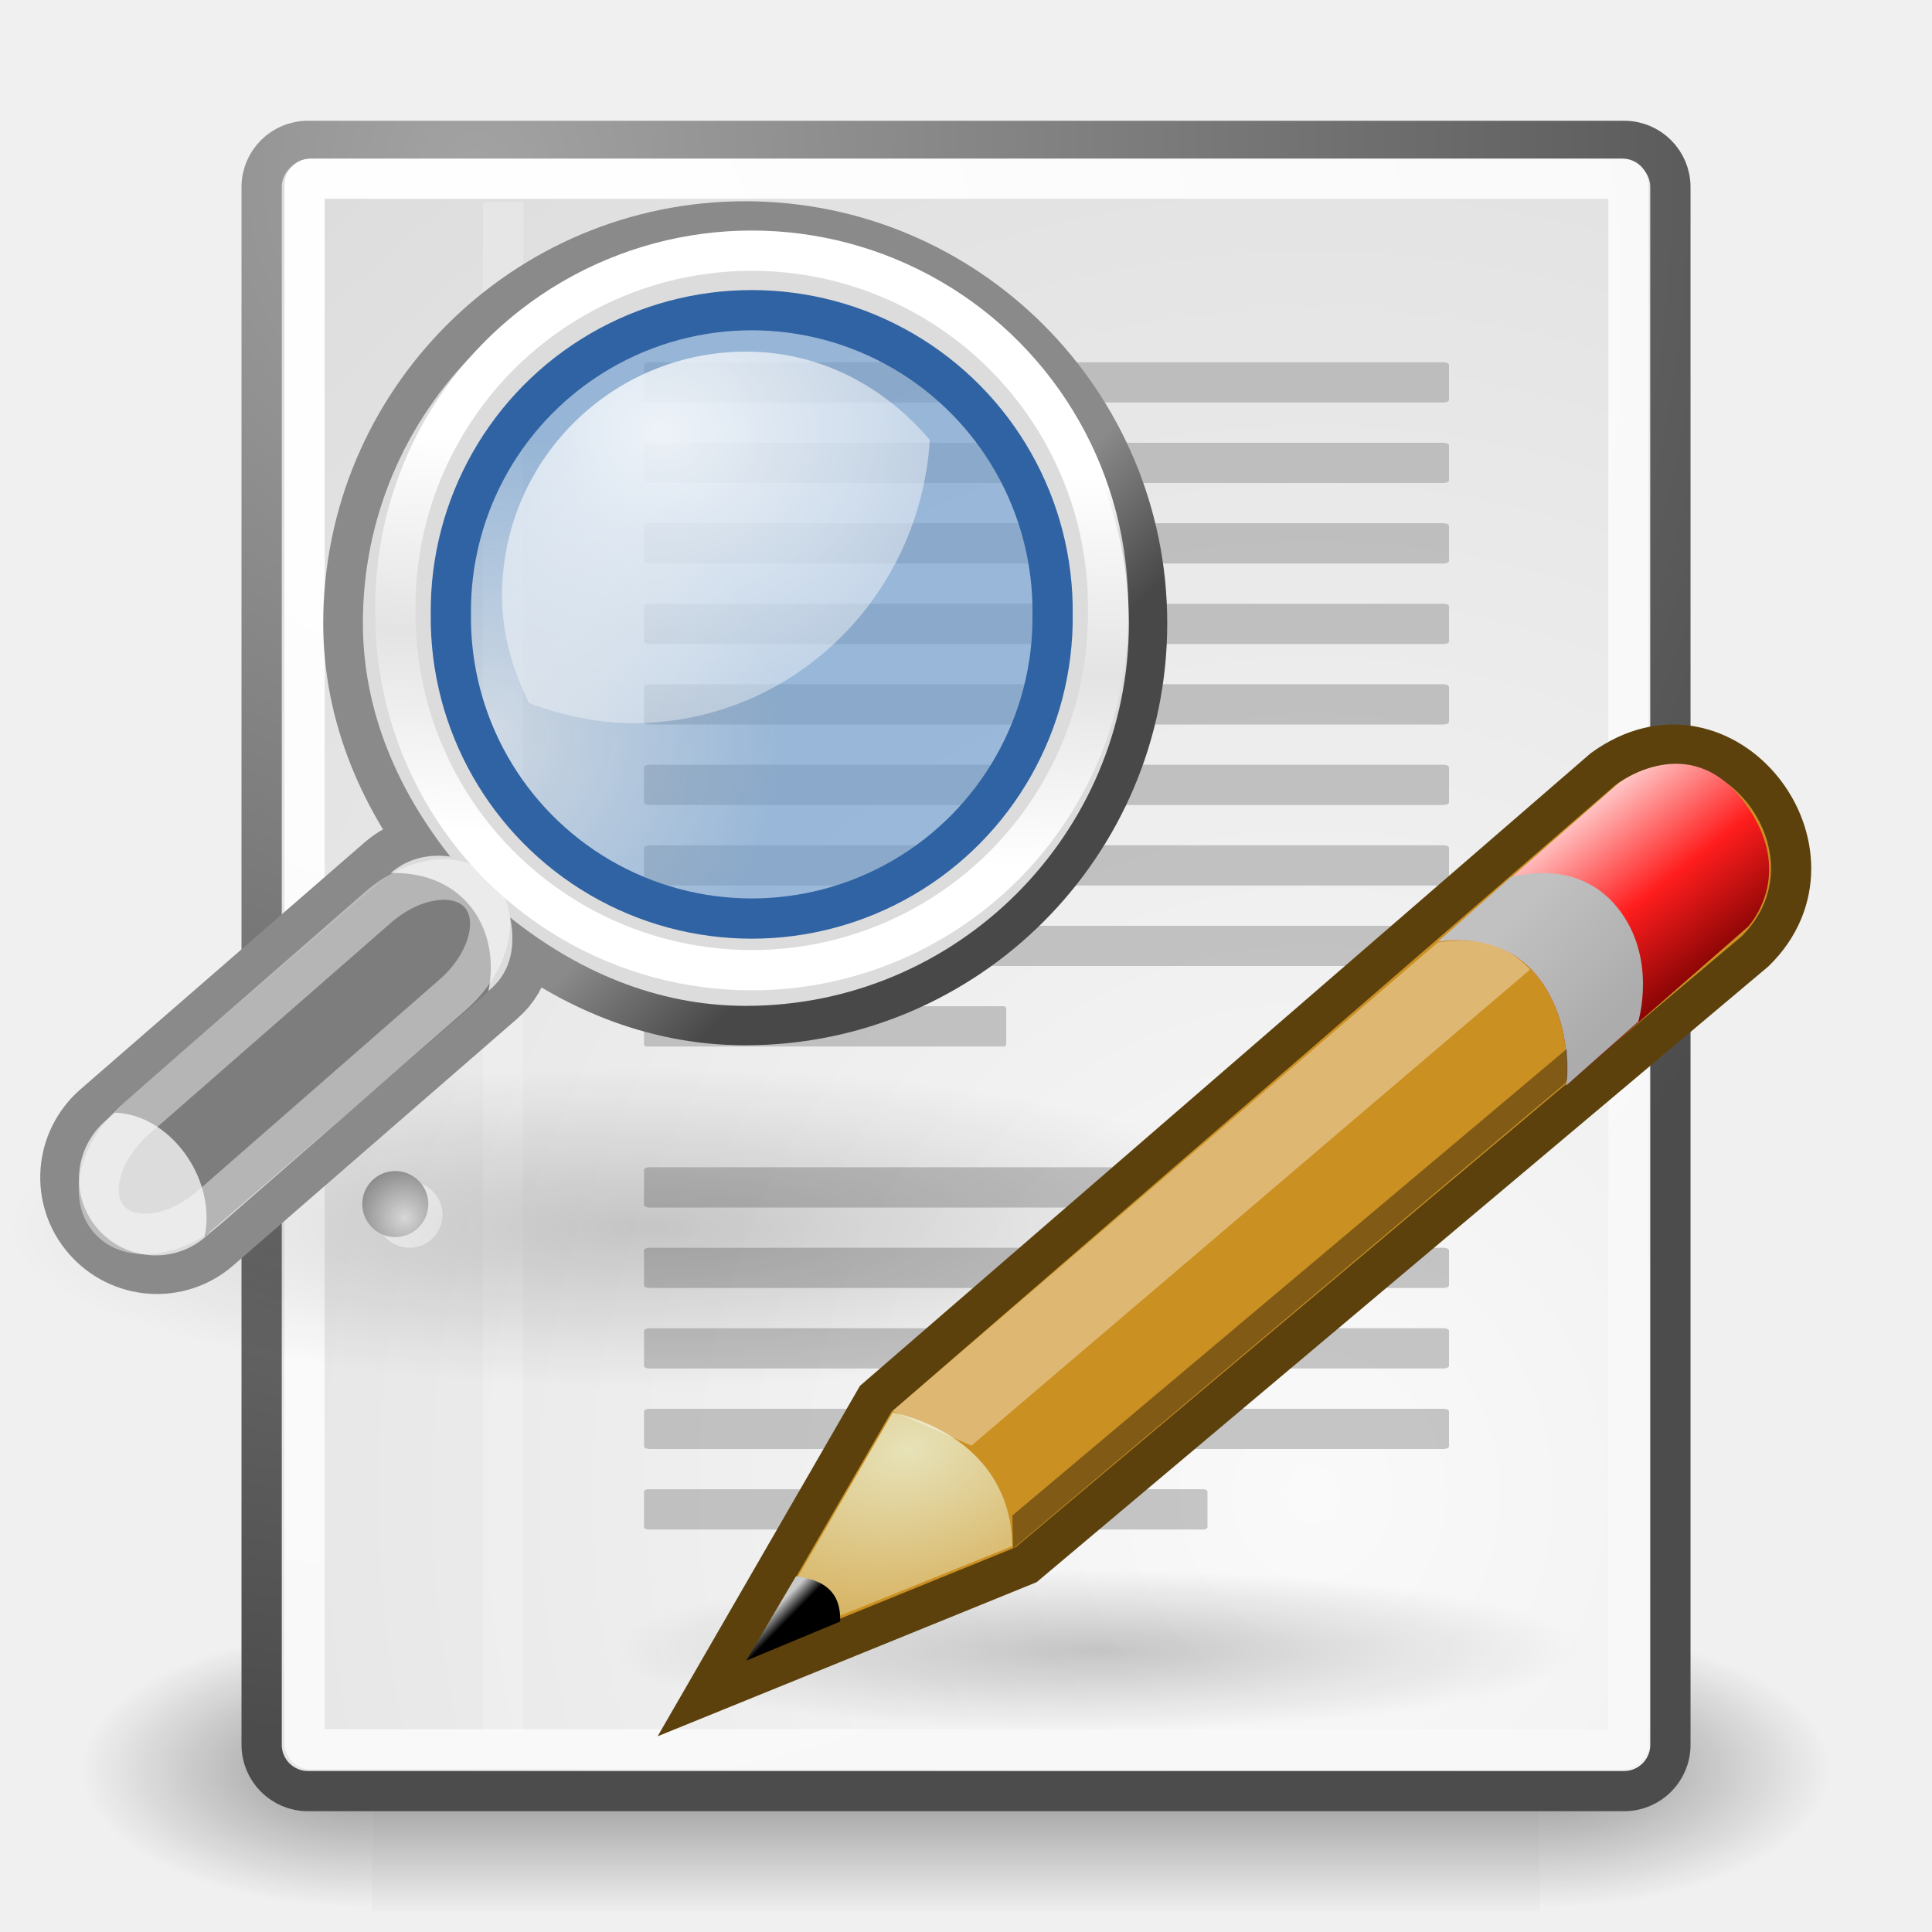
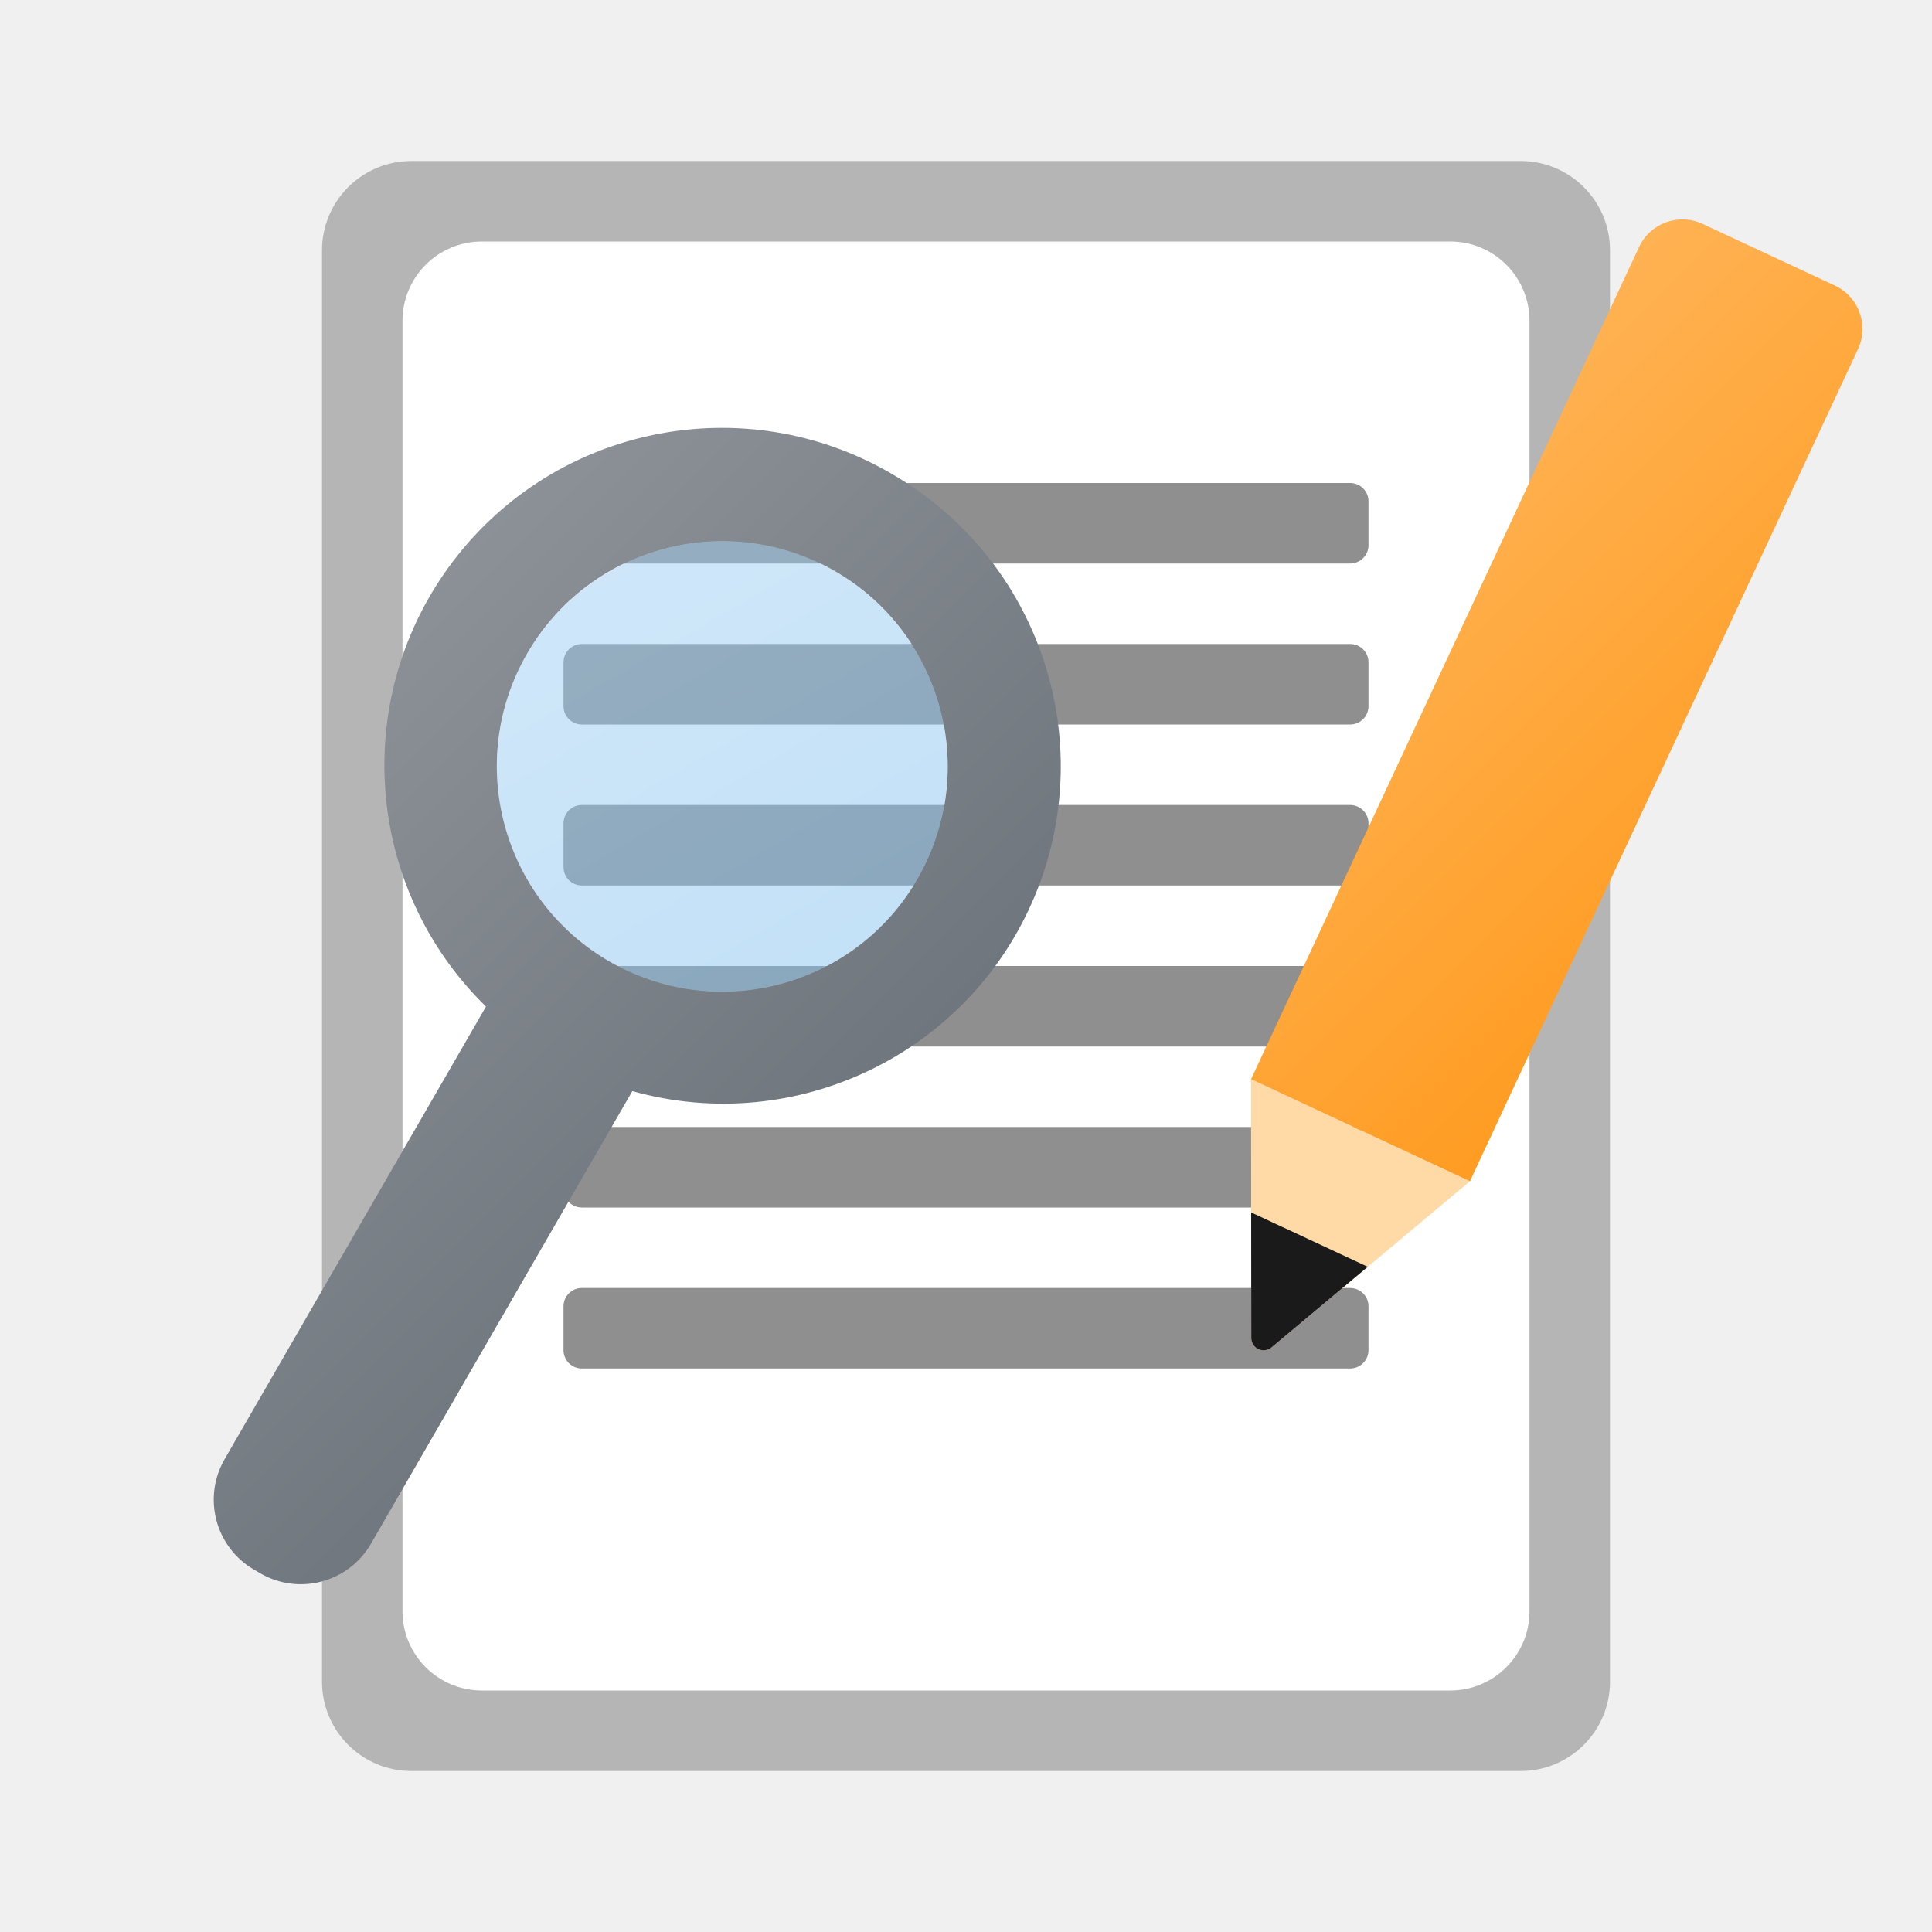
- <svg xmlns="http://www.w3.org/2000/svg" xmlns:xlink="http://www.w3.org/1999/xlink" id="svg249" height="48px" width="48px">
-   <defs id="defs3">
-     <radialGradient xlink:href="#linearGradient5060" id="radialGradient5031" gradientUnits="userSpaceOnUse" gradientTransform="matrix(-2.774389,0,0,1.969706,112.7623,-872.8854)" cx="605.714" cy="486.648" fx="605.714" fy="486.648" r="117.143" />
-     <linearGradient id="linearGradient5060">
-       <stop style="stop-color:black;stop-opacity:1;" offset="0" id="stop5062" />
-       <stop style="stop-color:black;stop-opacity:0;" offset="1" id="stop5064" />
+ <svg xmlns="http://www.w3.org/2000/svg" height="24px" width="24px" id="Camada_1" data-name="Camada 1" viewBox="0 0 24 24">
+   <defs>
+     <style>.cls-1{fill:none;}.cls-2{fill:#b5b5b5;}.cls-3{fill:#fff;}.cls-4{fill:#8f8f8f;}.cls-5{clip-path:url(#clip-path);}.cls-6{fill:#ffdaa6;}.cls-7{fill:#1a1a1a;}.cls-8{fill:url(#Gradiente_sem_nome_300);}.cls-9{opacity:0.49;fill:url(#Gradiente_sem_nome_85);}.cls-10{fill:url(#Gradiente_sem_nome_93);}</style>
+     <clipPath id="clip-path">
+       <path class="cls-1" d="M15.541,13.406l.003,3.209a.153.153,0,0,0,.256.119l2.46-2.06Z" />
+     </clipPath>
+     <linearGradient id="Gradiente_sem_nome_300" x1="17.048" y1="6.332" x2="21.825" y2="11.109" gradientUnits="userSpaceOnUse">
+       <stop offset="0" stop-color="#ffb253" />
+       <stop offset="1" stop-color="#ff9c22" />
    </linearGradient>
-     <radialGradient xlink:href="#linearGradient5060" id="radialGradient5029" gradientUnits="userSpaceOnUse" gradientTransform="matrix(2.774389,0,0,1.969706,-1891.633,-872.8854)" cx="605.714" cy="486.648" fx="605.714" fy="486.648" r="117.143" />
-     <linearGradient id="linearGradient5048">
-       <stop style="stop-color:black;stop-opacity:0;" offset="0" id="stop5050" />
-       <stop id="stop5056" offset="0.5" style="stop-color:black;stop-opacity:1;" />
-       <stop style="stop-color:black;stop-opacity:0;" offset="1" id="stop5052" />
+     <linearGradient id="Gradiente_sem_nome_85" x1="7.572" y1="7.095" x2="10.372" y2="11.946" gradientUnits="userSpaceOnUse">
+       <stop offset="0" stop-color="#9dcdf2" />
+       <stop offset="1" stop-color="#84c1ef" />
    </linearGradient>
-     <linearGradient xlink:href="#linearGradient5048" id="linearGradient5027" gradientUnits="userSpaceOnUse" gradientTransform="matrix(2.774389,0,0,1.969706,-1892.179,-872.8854)" x1="302.857" y1="366.648" x2="302.857" y2="609.505" />
-     <linearGradient id="linearGradient4542">
-       <stop style="stop-color:#000000;stop-opacity:1;" offset="0" id="stop4544" />
-       <stop style="stop-color:#000000;stop-opacity:0;" offset="1" id="stop4546" />
+     <linearGradient id="Gradiente_sem_nome_93" x1="3.526" y1="9.025" x2="9.466" y2="14.966" gradientUnits="userSpaceOnUse">
+       <stop offset="0" stop-color="#8c9197" />
+       <stop offset="1" stop-color="#6f767d" />
    </linearGradient>
-     <linearGradient id="linearGradient15662">
-       <stop id="stop15664" offset="0" style="stop-color:#ffffff;stop-opacity:1;" />
-       <stop id="stop15666" offset="1" style="stop-color:#f8f8f8;stop-opacity:1;" />
-     </linearGradient>
-     <radialGradient id="aigrd3" cx="20.892" cy="64.568" r="5.257" fx="20.892" fy="64.568" gradientUnits="userSpaceOnUse">
-       <stop offset="0" style="stop-color:#F0F0F0" id="stop15573" />
-       <stop offset="1" style="stop-color:#9a9a9a;stop-opacity:1;" id="stop15575" />
-     </radialGradient>
-     <radialGradient id="aigrd2" cx="20.892" cy="114.568" r="5.256" fx="20.892" fy="114.568" gradientUnits="userSpaceOnUse">
-       <stop offset="0" style="stop-color:#F0F0F0" id="stop15566" />
-       <stop offset="1" style="stop-color:#9a9a9a;stop-opacity:1;" id="stop15568" />
-     </radialGradient>
-     <linearGradient id="linearGradient269">
-       <stop id="stop270" offset="0" style="stop-color:#a3a3a3;stop-opacity:1;" />
-       <stop id="stop271" offset="1" style="stop-color:#4c4c4c;stop-opacity:1;" />
-     </linearGradient>
-     <linearGradient id="linearGradient259">
-       <stop id="stop260" offset="0" style="stop-color:#fafafa;stop-opacity:1;" />
-       <stop id="stop261" offset="1" style="stop-color:#bbbbbb;stop-opacity:1;" />
-     </linearGradient>
-     <radialGradient xlink:href="#linearGradient269" id="radialGradient15656" gradientUnits="userSpaceOnUse" gradientTransform="matrix(0.968273,0,0,1.032767,3.353553,0.646447)" cx="8.824" cy="3.756" fx="8.824" fy="3.756" r="37.752" />
-     <radialGradient xlink:href="#linearGradient259" id="radialGradient15658" gradientUnits="userSpaceOnUse" gradientTransform="scale(0.960493,1.041132)" cx="33.967" cy="35.737" fx="33.967" fy="35.737" r="86.708" />
-     <radialGradient xlink:href="#linearGradient15662" id="radialGradient15668" gradientUnits="userSpaceOnUse" gradientTransform="matrix(0.968273,0,0,1.032767,3.353553,0.646447)" cx="8.144" cy="7.268" fx="8.144" fy="7.268" r="38.159" />
-     <radialGradient r="5.256" fy="114.568" fx="20.892" cy="114.568" cx="20.892" gradientTransform="matrix(0.229703,0,0,0.229703,4.613529,3.979808)" gradientUnits="userSpaceOnUse" id="radialGradient2283" xlink:href="#aigrd2" />
-     <radialGradient r="5.257" fy="64.568" fx="20.892" cy="64.568" cx="20.892" gradientTransform="matrix(0.229703,0,0,0.229703,4.613529,3.979808)" gradientUnits="userSpaceOnUse" id="radialGradient2285" xlink:href="#aigrd3" />
-     <radialGradient xlink:href="#linearGradient4542" id="radialGradient4548" cx="24.307" cy="42.078" fx="24.307" fy="42.078" r="15.822" gradientTransform="matrix(1,0,0,0.284916,0,30.08928)" gradientUnits="userSpaceOnUse" />
-     <linearGradient id="linearGradient4440">
-       <stop id="stop4442" offset="0" style="stop-color:#7d7d7d;stop-opacity:1;" />
-       <stop style="stop-color:#b1b1b1;stop-opacity:1;" offset="0.5" id="stop4448" />
-       <stop id="stop4444" offset="1" style="stop-color:#686868;stop-opacity:1;" />
-     </linearGradient>
-     <linearGradient id="linearGradient4454">
-       <stop id="stop4456" offset="0" style="stop-color:#729fcf;stop-opacity:0.208;" />
-       <stop id="stop4458" offset="1" style="stop-color:#729fcf;stop-opacity:0.676;" />
-     </linearGradient>
-     <linearGradient id="linearGradient4467">
-       <stop id="stop4469" offset="0" style="stop-color:#ffffff;stop-opacity:1;" />
-       <stop id="stop4471" offset="1" style="stop-color:#ffffff;stop-opacity:0.248;" />
-     </linearGradient>
-     <linearGradient id="linearGradient4477">
-       <stop id="stop4479" offset="0" style="stop-color:#000000;stop-opacity:1;" />
-       <stop id="stop4481" offset="1" style="stop-color:#000000;stop-opacity:0;" />
-     </linearGradient>
-     <linearGradient id="linearGradient2366">
-       <stop style="stop-color:#ffffff;stop-opacity:1;" offset="0" id="stop2368" />
-       <stop id="stop2374" offset="0.5" style="stop-color:#ffffff;stop-opacity:0.219;" />
-       <stop style="stop-color:#ffffff;stop-opacity:1;" offset="1" id="stop2370" />
-     </linearGradient>
-     <linearGradient id="linearGradient2846">
-       <stop style="stop-color:#8a8a8a;stop-opacity:1;" offset="0" id="stop2848" />
-       <stop style="stop-color:#484848;stop-opacity:1;" offset="1" id="stop2850" />
-     </linearGradient>
-     <linearGradient id="linearGradient2865">
-       <stop id="stop2867" offset="0" style="stop-color:#000000;stop-opacity:1;" />
-       <stop id="stop2869" offset="1" style="stop-color:#000000;stop-opacity:0;" />
-     </linearGradient>
-     <linearGradient id="linearGradient2966">
-       <stop id="stop2968" offset="0" style="stop-color:#ffd1d1;stop-opacity:1;" />
-       <stop style="stop-color:#ff1d1d;stop-opacity:1;" offset="0.5" id="stop3006" />
-       <stop id="stop2970" offset="1" style="stop-color:#6f0000;stop-opacity:1;" />
-     </linearGradient>
-     <linearGradient id="linearGradient2974">
-       <stop id="stop2976" offset="0" style="stop-color:#c1c1c1;stop-opacity:1;" />
-       <stop id="stop2978" offset="1" style="stop-color:#acacac;stop-opacity:1;" />
-     </linearGradient>
-     <linearGradient id="linearGradient2984">
-       <stop id="stop2986" offset="0" style="stop-color:#e7e2b8;stop-opacity:1;" />
-       <stop id="stop2988" offset="1" style="stop-color:#e7e2b8;stop-opacity:0;" />
-     </linearGradient>
-     <linearGradient id="linearGradient2994">
-       <stop id="stop2996" offset="0" style="stop-color:#000000;stop-opacity:1;" />
-       <stop id="stop2998" offset="1" style="stop-color:#c9c9c9;stop-opacity:1;" />
-     </linearGradient>
-     <radialGradient xlink:href="#linearGradient4477" id="radialGradient2504" gradientUnits="userSpaceOnUse" gradientTransform="matrix(1,0,0,0.237968,-1.591178e-15,28.93278)" cx="24.13" cy="37.968" fx="24.13" fy="37.968" r="16.529" />
-     <radialGradient xlink:href="#linearGradient2865" id="radialGradient2552" gradientUnits="userSpaceOnUse" gradientTransform="matrix(1,0,0,0.348243,-2.396518e-14,26.35543)" cx="23.562" cy="40.438" fx="23.562" fy="40.438" r="19.562" />
-     <linearGradient xlink:href="#linearGradient2966" id="linearGradient2554" gradientUnits="userSpaceOnUse" gradientTransform="translate(-5.669292,-3.312994e-15)" x1="48.906" y1="17.376" x2="50.988" y2="22.251" />
-     <linearGradient xlink:href="#linearGradient2974" id="linearGradient2556" gradientUnits="userSpaceOnUse" gradientTransform="translate(-5.669292,-3.312994e-15)" x1="46" y1="19.812" x2="47.688" y2="22.625" />
-     <radialGradient xlink:href="#linearGradient2984" id="radialGradient2558" gradientUnits="userSpaceOnUse" gradientTransform="matrix(2.923565,-1.236196e-16,8.582434e-17,2.029717,-61.55532,-27.88417)" cx="29.053" cy="27.641" fx="29.053" fy="27.641" r="3.241" />
-     <linearGradient xlink:href="#linearGradient2994" id="linearGradient2560" gradientUnits="userSpaceOnUse" gradientTransform="translate(-5.825542,0.125)" x1="25.719" y1="31.047" x2="25.515" y2="30.703" />
-     <linearGradient xlink:href="#linearGradient2846" id="linearGradient2730" gradientUnits="userSpaceOnUse" gradientTransform="matrix(-1,0,0,1,48.18409,-6.22072e-15)" x1="27.366" y1="26.58" x2="31.336" y2="30.558" />
-     <linearGradient xlink:href="#linearGradient4440" id="linearGradient2732" gradientUnits="userSpaceOnUse" gradientTransform="matrix(-1.334593,0,0,1.291292,55.15793,-7.460658)" x1="30.656" y1="34" x2="33.219" y2="31.062" />
-     <linearGradient xlink:href="#linearGradient2366" id="linearGradient2734" gradientUnits="userSpaceOnUse" gradientTransform="matrix(-1,0,0,1,44.17827,-7.045146e-16)" x1="18.293" y1="13.602" x2="17.501" y2="25.743" />
-     <radialGradient xlink:href="#linearGradient4454" id="radialGradient2736" gradientUnits="userSpaceOnUse" gradientTransform="matrix(-1,0,0,1,43.352,1.032377e-15)" cx="18.241" cy="21.818" fx="18.241" fy="21.818" r="8.309" />
-     <radialGradient xlink:href="#linearGradient4467" id="radialGradient2738" gradientUnits="userSpaceOnUse" gradientTransform="matrix(2.592963,-7.7469e-24,-5.714443e-24,2.252104,-25.05976,-18.941)" cx="15.414" cy="13.078" fx="15.414" fy="13.078" r="6.656" />
  </defs>
-   <g id="layer6">
-     <g style="display:inline" id="g5022" transform="matrix(2.165152e-2,0,0,1.485743e-2,43.0076,42.68539)">
-       <rect y="-150.697" x="-1559.252" height="478.357" width="1339.633" id="rect4173" style="opacity:0.402;color:black;fill:url(#linearGradient5027);fill-opacity:1;fill-rule:nonzero;stroke:none;stroke-width:1;stroke-linecap:round;stroke-linejoin:miter;marker:none;marker-start:none;marker-mid:none;marker-end:none;stroke-miterlimit:4;stroke-dasharray:none;stroke-dashoffset:0;stroke-opacity:1;visibility:visible;display:inline;overflow:visible" />
-       <path id="path5058" d="M -219.619,-150.68 C -219.619,-150.68 -219.619,327.65 -219.619,327.65 C -76.745,328.551 125.781,220.481 125.781,88.454 C 125.781,-43.572 -33.655,-150.68 -219.619,-150.68 z " style="opacity:0.402;color:black;fill:url(#radialGradient5029);fill-opacity:1;fill-rule:nonzero;stroke:none;stroke-width:1;stroke-linecap:round;stroke-linejoin:miter;marker:none;marker-start:none;marker-mid:none;marker-end:none;stroke-miterlimit:4;stroke-dasharray:none;stroke-dashoffset:0;stroke-opacity:1;visibility:visible;display:inline;overflow:visible" />
-       <path style="opacity:0.402;color:black;fill:url(#radialGradient5031);fill-opacity:1;fill-rule:nonzero;stroke:none;stroke-width:1;stroke-linecap:round;stroke-linejoin:miter;marker:none;marker-start:none;marker-mid:none;marker-end:none;stroke-miterlimit:4;stroke-dasharray:none;stroke-dashoffset:0;stroke-opacity:1;visibility:visible;display:inline;overflow:visible" d="M -1559.252,-150.68 C -1559.252,-150.68 -1559.252,327.65 -1559.252,327.65 C -1702.127,328.551 -1904.652,220.481 -1904.652,88.454 C -1904.652,-43.572 -1745.216,-150.68 -1559.252,-150.68 z " id="path5018" />
-     </g>
+   <rect class="cls-2" x="4" y="2" width="16" height="20" rx="1.11" />
+   <rect class="cls-3" x="5" y="3" width="14" height="18" rx="0.985" />
+   <rect class="cls-4" x="7" y="6" width="10" height="1" rx="0.228" />
+   <rect class="cls-4" x="7" y="8" width="10" height="1" rx="0.228" />
+   <rect class="cls-4" x="7" y="10" width="10" height="1" rx="0.228" />
+   <rect class="cls-4" x="7" y="12" width="10" height="1" rx="0.228" />
+   <rect class="cls-4" x="7" y="14" width="10" height="1" rx="0.228" />
+   <rect class="cls-4" x="7" y="16" width="10" height="1" rx="0.228" />
+   <g class="cls-5">
+     <rect class="cls-6" x="14.767" y="13.899" width="3" height="3" transform="translate(-4.5644 23.6339) rotate(-65)" />
+     <rect class="cls-7" x="15.2" y="14.579" width="1.5" height="3" transform="translate(-5.3635 23.7391) rotate(-65)" />
  </g>
-   <g style="display:inline" id="layer1">
-     <path style="fill:none;fill-opacity:0.75;fill-rule:evenodd;stroke:#000000;stroke-width:0.989;stroke-linecap:butt;stroke-linejoin:miter;stroke-miterlimit:4;stroke-opacity:0.018" d="M 11.506,5.494 L 11.506,43.401" id="path15672" />
-   </g>
-   <g id="layer5" style="display:inline">
-     <g id="g2679">
-       <rect rx="1.145" transform="matrix(1.003584,0,0,1.001943,-0.12722,-0.153534)" ry="1.147" y="3.646" x="6.604" height="40.92" width="34.875" id="rect15391" style="color:#000000;fill:url(#radialGradient15658);fill-opacity:1;fill-rule:nonzero;stroke:url(#radialGradient15656);stroke-width:0.997;stroke-linecap:round;stroke-linejoin:round;marker:none;marker-start:none;marker-mid:none;marker-end:none;stroke-miterlimit:4;stroke-dashoffset:0;stroke-opacity:1;visibility:visible;display:block;overflow:visible" />
-       <rect transform="matrix(1.003584,0,0,1.001943,-0.12722,-0.153534)" rx="0.149" ry="0.149" y="4.584" x="7.666" height="38.946" width="32.776" id="rect15660" style="color:#000000;fill:none;fill-opacity:1;fill-rule:nonzero;stroke:url(#radialGradient15668);stroke-width:0.997;stroke-linecap:round;stroke-linejoin:round;marker:none;marker-start:none;marker-mid:none;marker-end:none;stroke-miterlimit:4;stroke-dashoffset:0;stroke-opacity:1;visibility:visible;display:block;overflow:visible" />
-       <g id="g2270" transform="translate(0.646447,-3.798933e-2)" style="display:inline">
-         <g transform="matrix(0.229703,0,0,0.229703,4.967081,4.244972)" style="fill:#ffffff;fill-opacity:1;fill-rule:nonzero;stroke:#000000;stroke-miterlimit:4" id="g1440">
-           <radialGradient gradientUnits="userSpaceOnUse" fy="114.568" fx="20.892" r="5.256" cy="114.568" cx="20.892" id="radialGradient1442">
-             <stop id="stop1444" style="stop-color:#F0F0F0" offset="0" />
-             <stop id="stop1446" style="stop-color:#474747" offset="1" />
-           </radialGradient>
-           <path id="path1448" d="M 23.428,113.07 C 23.428,115.043 21.828,116.642 19.855,116.642 C 17.881,116.642 16.282,115.042 16.282,113.07 C 16.282,111.096 17.882,109.497 19.855,109.497 C 21.828,109.497 23.428,111.097 23.428,113.07 z " style="stroke:none" />
-           <radialGradient gradientUnits="userSpaceOnUse" fy="64.568" fx="20.892" r="5.257" cy="64.568" cx="20.892" id="radialGradient1450">
-             <stop id="stop1452" style="stop-color:#F0F0F0" offset="0" />
-             <stop id="stop1454" style="stop-color:#474747" offset="1" />
-           </radialGradient>
-           <path id="path1456" d="M 23.428,63.07 C 23.428,65.043 21.828,66.643 19.855,66.643 C 17.881,66.643 16.282,65.043 16.282,63.07 C 16.282,61.096 17.882,59.497 19.855,59.497 C 21.828,59.497 23.428,61.097 23.428,63.07 z " style="stroke:none" />
-         </g>
-         <path id="path15570" d="M 9.995,29.952 C 9.995,30.406 9.627,30.773 9.174,30.773 C 8.721,30.773 8.354,30.405 8.354,29.952 C 8.354,29.499 8.721,29.132 9.174,29.132 C 9.627,29.132 9.995,29.499 9.995,29.952 z " style="fill:url(#radialGradient2283);fill-rule:nonzero;stroke:none;stroke-miterlimit:4" />
-         <path id="path15577" d="M 9.995,18.467 C 9.995,18.92 9.627,19.288 9.174,19.288 C 8.721,19.288 8.354,18.92 8.354,18.467 C 8.354,18.014 8.721,17.646 9.174,17.646 C 9.627,17.646 9.995,18.014 9.995,18.467 z " style="fill:url(#radialGradient2285);fill-rule:nonzero;stroke:none;stroke-miterlimit:4" />
-       </g>
-       <path id="path15674" d="M 12.5,5.021 L 12.5,43.038" style="fill:none;fill-opacity:0.75;fill-rule:evenodd;stroke:#ffffff;stroke-width:1;stroke-linecap:butt;stroke-linejoin:miter;stroke-miterlimit:4;stroke-opacity:0.205;display:inline" />
-       <g id="g2253" transform="matrix(0.909091,0,0,1,2.363628,0)">
-         <rect ry="0.065" rx="0.152" y="9" x="15" height="1" width="22" id="rect15686" style="color:#000000;fill:#9b9b9b;fill-opacity:0.55;fill-rule:nonzero;stroke:none;stroke-width:1;stroke-linecap:round;stroke-linejoin:round;stroke-miterlimit:4;stroke-dashoffset:0;stroke-opacity:0.082;marker:none;marker-start:none;marker-mid:none;marker-end:none;visibility:visible;display:block;overflow:visible" />
-         <rect ry="0.065" rx="0.152" y="11" x="15" height="1" width="22" id="rect15688" style="color:#000000;fill:#9b9b9b;fill-opacity:0.55;fill-rule:nonzero;stroke:none;stroke-width:1;stroke-linecap:round;stroke-linejoin:round;stroke-miterlimit:4;stroke-dashoffset:0;stroke-opacity:0.082;marker:none;marker-start:none;marker-mid:none;marker-end:none;visibility:visible;display:block;overflow:visible" />
-         <rect ry="0.065" rx="0.152" y="13" x="15" height="1" width="22" id="rect15690" style="color:#000000;fill:#9b9b9b;fill-opacity:0.55;fill-rule:nonzero;stroke:none;stroke-width:1;stroke-linecap:round;stroke-linejoin:round;stroke-miterlimit:4;stroke-dashoffset:0;stroke-opacity:0.082;marker:none;marker-start:none;marker-mid:none;marker-end:none;visibility:visible;display:block;overflow:visible" />
-         <rect ry="0.065" rx="0.152" y="15" x="15" height="1" width="22" id="rect15692" style="color:#000000;fill:#9b9b9b;fill-opacity:0.55;fill-rule:nonzero;stroke:none;stroke-width:1;stroke-linecap:round;stroke-linejoin:round;stroke-miterlimit:4;stroke-dashoffset:0;stroke-opacity:0.082;marker:none;marker-start:none;marker-mid:none;marker-end:none;visibility:visible;display:block;overflow:visible" />
-         <rect ry="0.065" rx="0.152" y="17" x="15" height="1" width="22" id="rect15694" style="color:#000000;fill:#9b9b9b;fill-opacity:0.55;fill-rule:nonzero;stroke:none;stroke-width:1;stroke-linecap:round;stroke-linejoin:round;stroke-miterlimit:4;stroke-dashoffset:0;stroke-opacity:0.082;marker:none;marker-start:none;marker-mid:none;marker-end:none;visibility:visible;display:block;overflow:visible" />
-         <rect ry="0.065" rx="0.152" y="19" x="15" height="1" width="22" id="rect15696" style="color:#000000;fill:#9b9b9b;fill-opacity:0.55;fill-rule:nonzero;stroke:none;stroke-width:1;stroke-linecap:round;stroke-linejoin:round;stroke-miterlimit:4;stroke-dashoffset:0;stroke-opacity:0.082;marker:none;marker-start:none;marker-mid:none;marker-end:none;visibility:visible;display:block;overflow:visible" />
-         <rect ry="0.065" rx="0.152" y="21" x="15" height="1" width="22" id="rect15698" style="color:#000000;fill:#9b9b9b;fill-opacity:0.55;fill-rule:nonzero;stroke:none;stroke-width:1;stroke-linecap:round;stroke-linejoin:round;stroke-miterlimit:4;stroke-dashoffset:0;stroke-opacity:0.082;marker:none;marker-start:none;marker-mid:none;marker-end:none;visibility:visible;display:block;overflow:visible" />
-         <rect ry="0.065" rx="0.152" y="23" x="15" height="1" width="22" id="rect15700" style="color:#000000;fill:#9b9b9b;fill-opacity:0.55;fill-rule:nonzero;stroke:none;stroke-width:1;stroke-linecap:round;stroke-linejoin:round;stroke-miterlimit:4;stroke-dashoffset:0;stroke-opacity:0.082;marker:none;marker-start:none;marker-mid:none;marker-end:none;visibility:visible;display:block;overflow:visible" />
-         <rect ry="0.065" rx="0.068" y="25" x="15" height="1" width="9.9" id="rect15732" style="color:#000000;fill:#9b9b9b;fill-opacity:0.55;fill-rule:nonzero;stroke:none;stroke-width:1;stroke-linecap:round;stroke-linejoin:round;stroke-miterlimit:4;stroke-dashoffset:0;stroke-opacity:0.082;marker:none;marker-start:none;marker-mid:none;marker-end:none;visibility:visible;display:block;overflow:visible" />
-         <rect ry="0.065" rx="0.152" y="29" x="15" height="1" width="22" id="rect15736" style="color:#000000;fill:#9b9b9b;fill-opacity:0.55;fill-rule:nonzero;stroke:none;stroke-width:1;stroke-linecap:round;stroke-linejoin:round;stroke-miterlimit:4;stroke-dashoffset:0;stroke-opacity:0.082;marker:none;marker-start:none;marker-mid:none;marker-end:none;visibility:visible;display:block;overflow:visible" />
-         <rect ry="0.065" rx="0.152" y="31" x="15" height="1" width="22" id="rect15738" style="color:#000000;fill:#9b9b9b;fill-opacity:0.55;fill-rule:nonzero;stroke:none;stroke-width:1;stroke-linecap:round;stroke-linejoin:round;stroke-miterlimit:4;stroke-dashoffset:0;stroke-opacity:0.082;marker:none;marker-start:none;marker-mid:none;marker-end:none;visibility:visible;display:block;overflow:visible" />
-         <rect ry="0.065" rx="0.152" y="33" x="15" height="1" width="22" id="rect15740" style="color:#000000;fill:#9b9b9b;fill-opacity:0.55;fill-rule:nonzero;stroke:none;stroke-width:1;stroke-linecap:round;stroke-linejoin:round;stroke-miterlimit:4;stroke-dashoffset:0;stroke-opacity:0.082;marker:none;marker-start:none;marker-mid:none;marker-end:none;visibility:visible;display:block;overflow:visible" />
-         <rect ry="0.065" rx="0.152" y="35" x="15" height="1" width="22" id="rect15742" style="color:#000000;fill:#9b9b9b;fill-opacity:0.55;fill-rule:nonzero;stroke:none;stroke-width:1;stroke-linecap:round;stroke-linejoin:round;stroke-miterlimit:4;stroke-dashoffset:0;stroke-opacity:0.082;marker:none;marker-start:none;marker-mid:none;marker-end:none;visibility:visible;display:block;overflow:visible" />
-         <rect ry="0.065" rx="0.106" y="37" x="15" height="1" width="15.4" id="rect15744" style="color:#000000;fill:#9b9b9b;fill-opacity:0.55;fill-rule:nonzero;stroke:none;stroke-width:1;stroke-linecap:round;stroke-linejoin:round;stroke-miterlimit:4;stroke-dashoffset:0;stroke-opacity:0.082;marker:none;marker-start:none;marker-mid:none;marker-end:none;visibility:visible;display:block;overflow:visible" />
-       </g>
-     </g>
-     <path transform="matrix(0.962422,0,0,1.011366,-7.130766,-7.903209)" d="M 40.659 37.968 A 16.529 3.933 0 1 1  7.601,37.968 A 16.529 3.933 0 1 1  40.659 37.968 z" id="path4475" style="opacity:0.171;color:#000000;fill:url(#radialGradient2504);fill-opacity:1;fill-rule:evenodd;stroke:none;stroke-width:1;stroke-linecap:round;stroke-linejoin:miter;marker:none;marker-start:none;marker-mid:none;marker-end:none;stroke-miterlimit:10;stroke-dasharray:none;stroke-dashoffset:0;stroke-opacity:1;visibility:visible;display:inline;overflow:visible" />
-     <g id="g2711" transform="translate(-1.000325,-0.85088)">
-       <path transform="matrix(-0.643277,0,0,0.643277,31.49802,4.828704)" id="path2844" d="M 18.628,3.144 C 10.488,3.144 3.883,9.749 3.883,17.888 C 3.883,26.027 10.488,32.633 18.628,32.633 C 22.107,32.633 25.179,31.249 27.701,29.231 C 27.496,30.237 27.623,31.266 28.457,31.99 L 39.422,41.518 C 40.655,42.589 42.509,42.449 43.58,41.215 C 44.652,39.982 44.511,38.128 43.278,37.057 L 32.314,27.529 C 31.642,26.946 30.821,26.773 30.008,26.886 C 31.994,24.374 33.372,21.338 33.372,17.888 C 33.372,9.749 26.767,3.144 18.628,3.144 z M 18.552,4.37 C 26.191,4.37 31.844,9.159 31.844,17.662 C 31.844,26.337 26.027,30.953 18.552,30.953 C 11.249,30.953 5.26,25.475 5.26,17.662 C 5.26,9.677 11.085,4.37 18.552,4.37 z " style="color:#000000;fill:#dcdcdc;fill-opacity:1;fill-rule:evenodd;stroke:url(#linearGradient2730);stroke-width:3.109;stroke-linecap:round;stroke-linejoin:miter;marker:none;marker-start:none;marker-mid:none;marker-end:none;stroke-miterlimit:10;stroke-dasharray:none;stroke-dashoffset:0;stroke-opacity:1;visibility:visible;display:inline;overflow:visible" />
-       <path transform="matrix(-0.643277,0,0,0.643277,31.49802,4.828704)" style="color:#000000;fill:#dcdcdc;fill-opacity:1;fill-rule:evenodd;stroke:none;stroke-width:1;stroke-linecap:round;stroke-linejoin:miter;marker:none;marker-start:none;marker-mid:none;marker-end:none;stroke-miterlimit:10;stroke-dasharray:none;stroke-dashoffset:0;stroke-opacity:1;visibility:visible;display:inline;overflow:visible" d="M 18.603,3.08 C 10.437,3.08 3.81,9.707 3.81,17.873 C 3.81,26.038 10.437,32.665 18.603,32.665 C 22.094,32.665 25.175,31.276 27.706,29.252 C 27.5,30.262 27.628,31.294 28.465,32.02 L 39.464,41.579 C 40.701,42.653 42.562,42.513 43.636,41.275 C 44.711,40.038 44.57,38.178 43.333,37.103 L 32.333,27.545 C 31.66,26.96 30.836,26.786 30.02,26.9 C 32.013,24.379 33.395,21.333 33.395,17.873 C 33.395,9.707 26.768,3.08 18.603,3.08 z M 18.527,6.266 C 24.808,6.266 29.906,11.364 29.906,17.645 C 29.906,23.926 24.808,29.024 18.527,29.024 C 12.246,29.024 7.148,23.926 7.148,17.645 C 7.148,11.364 12.246,6.266 18.527,6.266 z " id="path4430" />
-       <path transform="matrix(-0.643277,0,0,0.643277,31.49802,4.828704)" style="color:#000000;fill:url(#linearGradient2732);fill-opacity:1;fill-rule:evenodd;stroke:none;stroke-width:1;stroke-linecap:round;stroke-linejoin:miter;marker:none;marker-start:none;marker-mid:none;marker-end:none;stroke-miterlimit:10;stroke-dasharray:none;stroke-dashoffset:0;stroke-opacity:1;visibility:visible;display:inline;overflow:visible" d="M 39.507,41.578 C 39.028,39.305 40.904,36.766 43.091,36.789 C 43.091,36.789 32.331,27.531 32.331,27.531 C 29.386,27.474 28.061,29.804 28.554,32.131 L 39.507,41.578 z " id="path4438" />
-       <path style="color:#000000;fill:none;fill-opacity:1;fill-rule:evenodd;stroke:url(#linearGradient2734);stroke-width:1.248;stroke-linecap:round;stroke-linejoin:miter;marker:none;marker-start:none;marker-mid:none;marker-end:none;stroke-miterlimit:10;stroke-dasharray:none;stroke-dashoffset:0;stroke-opacity:1;visibility:visible;display:inline;overflow:visible" id="path4450" d="M 28.549 18.92 A 11.049 11.049 0 1 1  6.452,18.92 A 11.049 11.049 0 1 1  28.549 18.92 z" transform="matrix(-0.801358,0,0,0.801358,33.70147,0.855159)" />
-       <rect style="opacity:0.433;color:#000000;fill:none;fill-opacity:1;fill-rule:evenodd;stroke:#ffffff;stroke-width:1.555;stroke-linecap:round;stroke-linejoin:miter;marker:none;marker-start:none;marker-mid:none;marker-end:none;stroke-miterlimit:10;stroke-dasharray:none;stroke-dashoffset:0;stroke-opacity:1;visibility:visible;display:inline;overflow:visible" id="rect4495" width="19.048" height="4.44" x="40.373" y="0.141" rx="3.322" ry="2.935" transform="matrix(-0.484379,0.4233,0.417423,0.489452,31.49802,4.828704)" />
-       <path style="color:#000000;fill:url(#radialGradient2736);fill-opacity:1;fill-rule:evenodd;stroke:#3063a3;stroke-width:1.111;stroke-linecap:round;stroke-linejoin:miter;marker:none;marker-start:none;marker-mid:none;marker-end:none;stroke-miterlimit:10;stroke-dashoffset:0;stroke-opacity:1;visibility:visible" id="path4452" d="M 25.898 18.478 A 8.309 8.309 0 1 1  9.281,18.478 A 8.309 8.309 0 1 1  25.898 18.478 z" transform="matrix(-0.899697,0,0,0.899697,35.502,-0.509826)" />
-       <path transform="matrix(0.643277,0,0,0.643277,7.855933,4.828704)" style="opacity:0.834;color:#000000;fill:url(#radialGradient2738);fill-opacity:1;fill-rule:evenodd;stroke:none;stroke-width:1;stroke-linecap:round;stroke-linejoin:miter;marker:none;marker-start:none;marker-mid:none;marker-end:none;stroke-miterlimit:10;stroke-dasharray:none;stroke-dashoffset:0;stroke-opacity:1;visibility:visible;display:inline;overflow:visible" d="M 18.157,7.397 C 12.949,7.397 8.732,11.614 8.732,16.821 C 8.732,18.325 9.153,19.709 9.78,20.971 C 11.032,21.433 12.362,21.747 13.774,21.747 C 19.945,21.747 24.874,16.885 25.254,10.81 C 23.523,8.764 21.044,7.397 18.157,7.397 z " id="path4462" />
-     </g>
-     <path transform="matrix(0.616613,0,0,0.293577,12.73816,29.12848)" d="M 43.125 40.438 A 19.562 6.812 0 1 1  4,40.438 A 19.562 6.812 0 1 1  43.125 40.438 z" id="path3008" style="opacity:0.2;color:#000000;fill:url(#radialGradient2552);fill-opacity:1;fill-rule:evenodd;stroke:none;stroke-width:1;stroke-linecap:butt;stroke-linejoin:miter;marker:none;marker-start:none;marker-mid:none;marker-end:none;stroke-miterlimit:4;stroke-dasharray:none;stroke-dashoffset:0;stroke-opacity:1;visibility:visible;display:inline;overflow:visible" />
-     <g id="g1574" transform="matrix(1.033699,-0.276979,0.276979,1.033699,16.06828,-14.54823)">
-       <path transform="translate(-29.75546,19)" id="path2960" d="M 17.341,32.5 L 22.966,26.875 L 43.06,17.125 C 46.31,15.875 48.247,20.5 45.372,22.125 L 25.341,31.5 L 17.341,32.5 z " style="color:#000000;fill:#cb9022;fill-opacity:1;fill-rule:evenodd;stroke:#5c410c;stroke-width:0.934;stroke-linecap:butt;stroke-linejoin:miter;marker:none;marker-start:none;marker-mid:none;marker-end:none;stroke-miterlimit:4;stroke-dasharray:none;stroke-dashoffset:0;stroke-opacity:1;visibility:visible;display:inline;overflow:visible" />
-       <path transform="translate(-29.75546,19)" style="color:#000000;fill:url(#linearGradient2554);fill-opacity:1;fill-rule:evenodd;stroke:none;stroke-width:1;stroke-linecap:butt;stroke-linejoin:miter;marker:none;marker-start:none;marker-mid:none;marker-end:none;stroke-miterlimit:4;stroke-dasharray:none;stroke-dashoffset:0;stroke-opacity:1;visibility:visible;display:inline;overflow:visible" d="M 38.331,20 C 38.331,20 39.768,20.094 40.331,21.344 C 40.91,22.632 40.331,24 40.331,24 L 45.362,21.531 C 45.362,21.531 46.814,20.65 46.018,18.688 C 45.233,16.752 43.331,17.531 43.331,17.531 L 38.331,20 z " id="path2964" />
-       <path transform="translate(-29.75546,19)" id="path2962" d="M 38.331,20 C 38.331,20 39.768,20.094 40.331,21.344 C 40.91,22.632 40.331,24 40.331,24 L 42.331,23 C 42.331,23 43.158,21.681 42.549,20.312 C 41.924,18.906 40.331,19 40.331,19 L 38.331,20 z " style="color:#000000;fill:url(#linearGradient2556);fill-opacity:1;fill-rule:evenodd;stroke:none;stroke-width:1;stroke-linecap:butt;stroke-linejoin:miter;marker:none;marker-start:none;marker-mid:none;marker-end:none;stroke-miterlimit:4;stroke-dasharray:none;stroke-dashoffset:0;stroke-opacity:1;visibility:visible;display:inline;overflow:visible" />
-       <path transform="translate(-29.75546,19)" id="path2982" d="M 18.768,31.781 L 23.268,27.281 C 24.768,28.094 25.549,29.438 25.143,31 L 18.768,31.781 z " style="color:#000000;fill:url(#radialGradient2558);fill-opacity:1;fill-rule:evenodd;stroke:none;stroke-width:1;stroke-linecap:butt;stroke-linejoin:miter;marker:none;marker-start:none;marker-mid:none;marker-end:none;stroke-miterlimit:4;stroke-dasharray:none;stroke-dashoffset:0;stroke-opacity:1;visibility:visible;display:inline;overflow:visible" />
-       <path transform="translate(-29.75546,19)" id="path2992" d="M 20.112,30.375 L 18.487,31.969 L 20.831,31.656 C 21.049,30.938 20.643,30.594 20.112,30.375 z " style="color:#000000;fill:url(#linearGradient2560);fill-opacity:1;fill-rule:evenodd;stroke:none;stroke-width:1;stroke-linecap:butt;stroke-linejoin:miter;marker:none;marker-start:none;marker-mid:none;marker-end:none;stroke-miterlimit:4;stroke-dasharray:none;stroke-dashoffset:0;stroke-opacity:1;visibility:visible;display:inline;overflow:visible" />
-       <path transform="translate(-29.75546,19)" id="path3002" d="M 23.268,27.25 L 24.831,28.5 L 40.218,21.181 C 39.774,20.325 38.976,20.097 38.315,20.019 L 23.268,27.25 z " style="color:#000000;fill:#ffffff;fill-opacity:0.364;fill-rule:evenodd;stroke:none;stroke-width:1;stroke-linecap:butt;stroke-linejoin:miter;marker:none;marker-start:none;marker-mid:none;marker-end:none;stroke-miterlimit:4;stroke-dasharray:none;stroke-dashoffset:0;stroke-opacity:1;visibility:visible;display:inline;overflow:visible" />
-       <path transform="translate(-29.75546,19)" id="path3004" d="M 25.143,31.062 L 25.331,30.312 L 40.562,23.183 C 40.562,23.183 40.452,23.797 40.346,23.932 L 25.143,31.062 z " style="color:#000000;fill:#000000;fill-opacity:0.364;fill-rule:evenodd;stroke:none;stroke-width:1;stroke-linecap:butt;stroke-linejoin:miter;marker:none;marker-start:none;marker-mid:none;marker-end:none;stroke-miterlimit:4;stroke-dasharray:none;stroke-dashoffset:0;stroke-opacity:1;visibility:visible;display:inline;overflow:visible" />
-     </g>
-   </g>
+   <path class="cls-8" d="M22.793,3.547l-1.643-.766a.594.594,0,0,0-.789.287L19.345,5.249l-3.804,8.157L18.26,14.674,22.064,6.517l1.017-2.181A.594.594,0,0,0,22.793,3.547Z" />
+   <circle class="cls-9" cx="8.972" cy="9.521" r="2.8" />
+   <path class="cls-10" d="M11.072,5.883a4.191,4.191,0,0,0-5.035,6.621L2.79,18.127a1.005,1.005,0,0,0,.368,1.373l.077.045a1.005,1.005,0,0,0,1.373-.368l3.247-5.623a4.191,4.191,0,0,0,3.216-7.671Zm.325,5.037a2.8,2.8,0,1,1-1.025-3.825A2.8,2.8,0,0,1,11.397,10.921Z" />
</svg>
